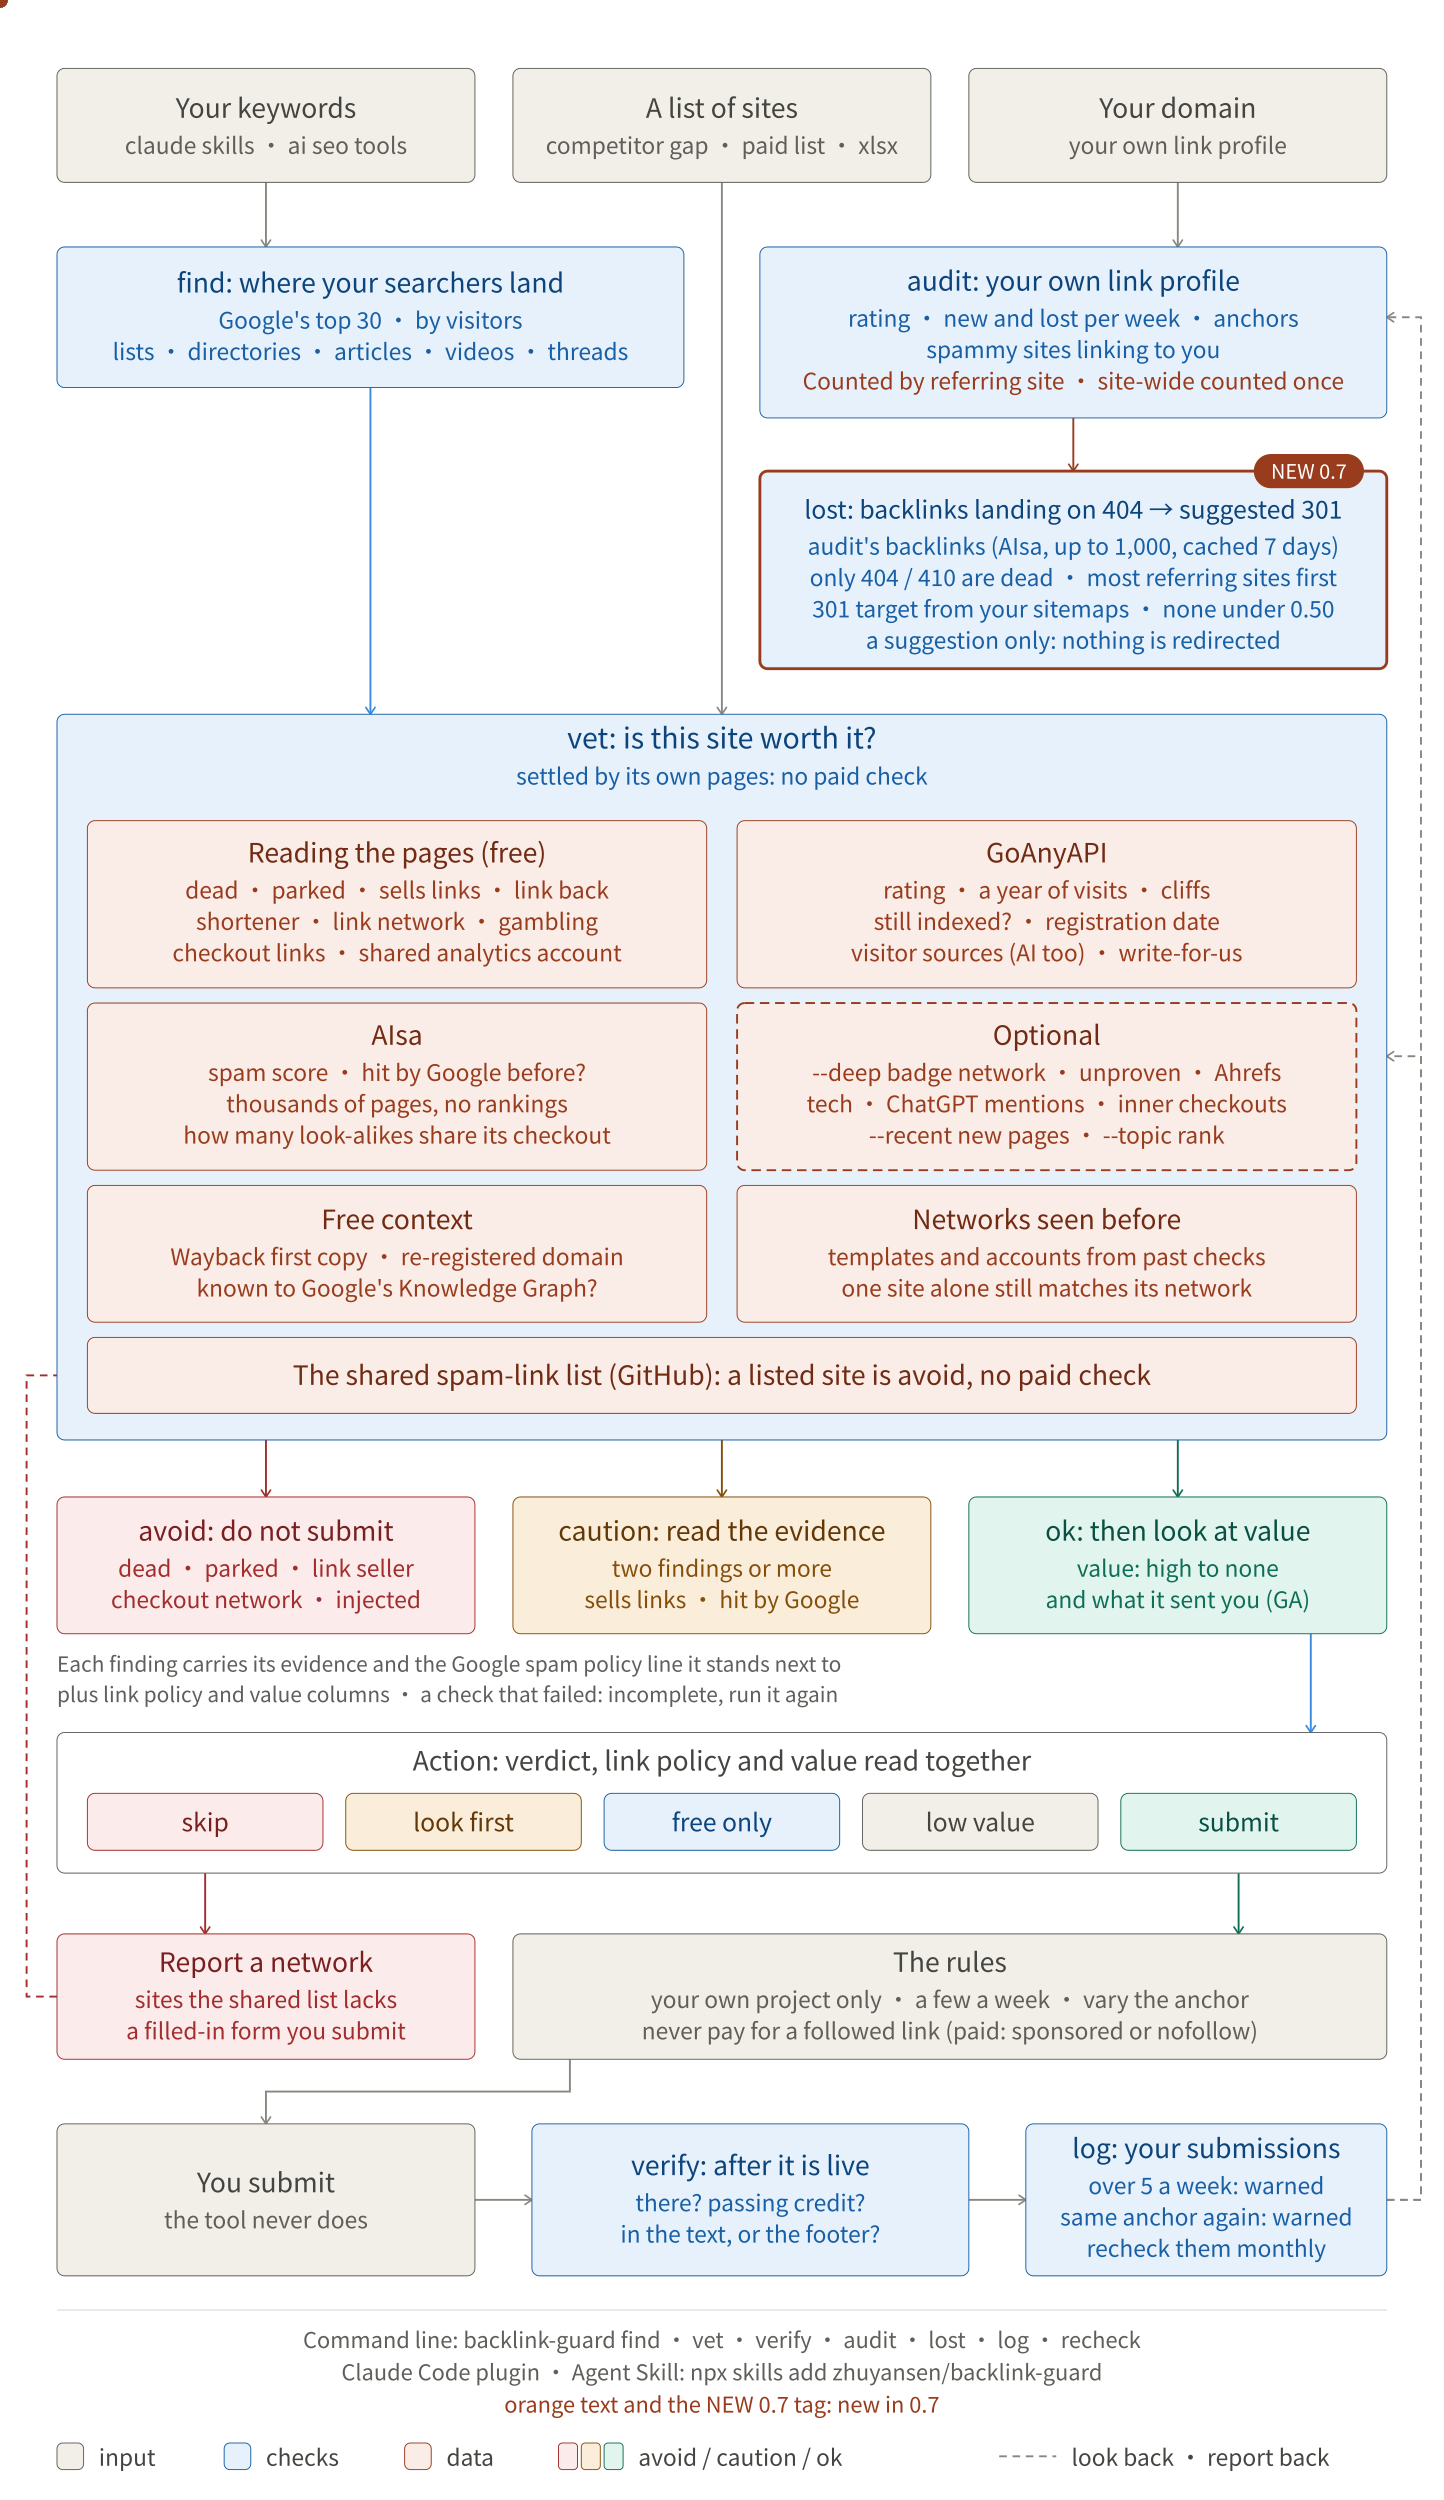
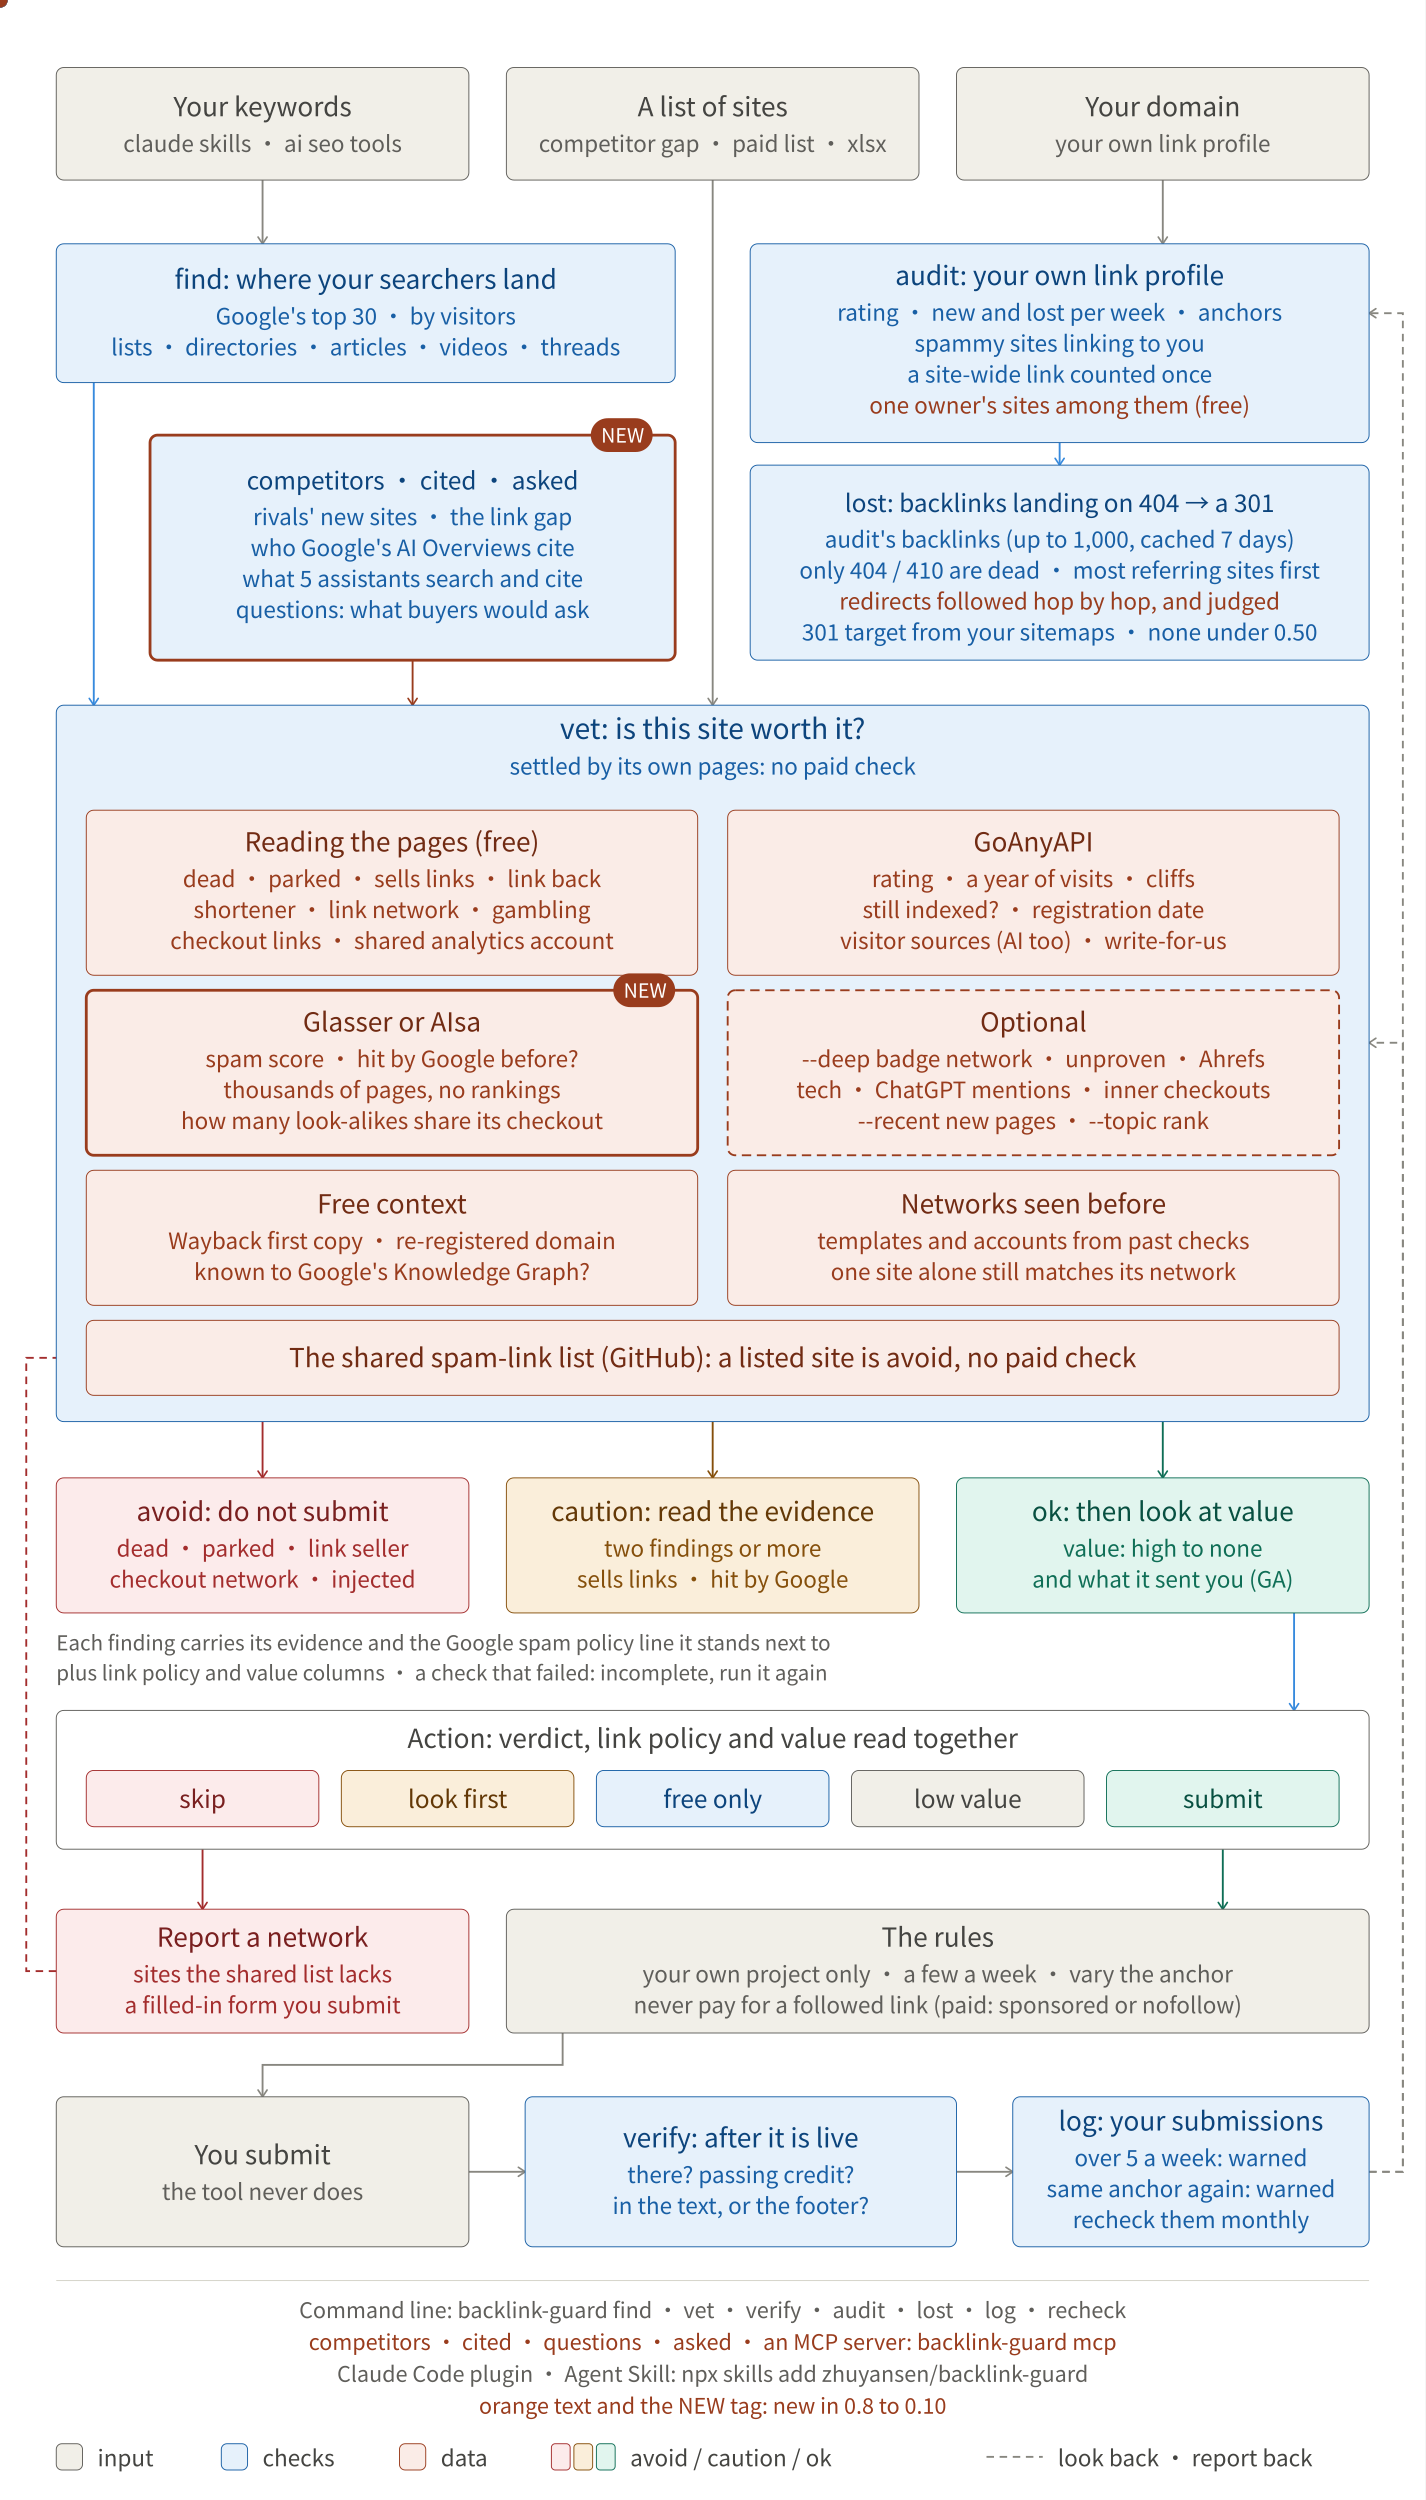
- <svg xmlns="http://www.w3.org/2000/svg" width="1520" height="2632" viewBox="0 0 760 1316" font-family="Hiragino Sans GB, PingFang SC, Noto Sans CJK SC, sans-serif">
+ <svg xmlns="http://www.w3.org/2000/svg" width="1520" height="2666" viewBox="0 0 760 1333" font-family="Hiragino Sans GB, PingFang SC, Noto Sans CJK SC, sans-serif">
  <defs>
    <marker id="arrow" viewBox="0 0 10 10" refX="8" refY="5" markerWidth="6" markerHeight="6" orient="auto-start-reverse">
      <path d="M2 1L8 5L2 9" fill="none" stroke="context-stroke" stroke-width="1.5" stroke-linecap="round" stroke-linejoin="round" />
    </marker>
  </defs>
-   <rect width="760" height="1316" fill="#FFFFFF" />
+   <rect width="760" height="1333" fill="#FFFFFF" />
  <path id="k" d="M140 96 L140 130" fill="none" stroke="#888780" stroke-width="1" marker-end="url(#arrow)" />
  <path id="l" d="M380 96 L380 376" fill="none" stroke="#888780" stroke-width="1" marker-end="url(#arrow)" />
  <path id="d" d="M620 96 L620 130" fill="none" stroke="#888780" stroke-width="1" marker-end="url(#arrow)" />
-   <path id="f" d="M195 204 L195 376" fill="none" stroke="#378ADD" stroke-width="1" marker-end="url(#arrow)" />
+   <path id="f" d="M50 204 L50 376" fill="none" stroke="#378ADD" stroke-width="1" marker-end="url(#arrow)" />
  <path id="v1" d="M140 758 L140 788" fill="none" stroke="#A32D2D" stroke-width="1" marker-end="url(#arrow)" />
  <path id="v2" d="M380 758 L380 788" fill="none" stroke="#854F0B" stroke-width="1" marker-end="url(#arrow)" />
  <path id="v3" d="M620 758 L620 788" fill="none" stroke="#0F6E56" stroke-width="1" marker-end="url(#arrow)" />
  <path id="a" d="M690 860 L690 912" fill="none" stroke="#378ADD" stroke-width="1" marker-end="url(#arrow)" />
  <path id="x" d="M108 986 L108 1018" fill="none" stroke="#A32D2D" stroke-width="1" marker-end="url(#arrow)" />
  <path id="r" d="M652 986 L652 1018" fill="none" stroke="#0F6E56" stroke-width="1" marker-end="url(#arrow)" />
  <path id="s" d="M300 1084 L300 1101 L140 1101 L140 1118" fill="none" stroke="#888780" stroke-width="1" marker-end="url(#arrow)" />
  <path id="t" d="M250 1158 L280 1158" fill="none" stroke="#888780" stroke-width="1" marker-end="url(#arrow)" />
  <path id="u" d="M510 1158 L540 1158" fill="none" stroke="#888780" stroke-width="1" marker-end="url(#arrow)" />
  <path id="loop" d="M730 1158 L748 1158 L748 167 L730 167" fill="none" stroke="#888780" stroke-width="1" stroke-dasharray="4 3" marker-end="url(#arrow)" />
  <path id="loop2" d="M730 1158 L748 1158 L748 556 L730 556" fill="none" stroke="#888780" stroke-width="1" stroke-dasharray="4 3" marker-end="url(#arrow)" />
  <path id="rep" d="M30 1051 L14 1051 L14 724 L46 724" fill="none" stroke="#A32D2D" stroke-width="1" stroke-dasharray="4 3" marker-end="url(#arrow)" />
-   <path id="lo" d="M565 220 L565 248" fill="none" stroke="#993C1D" stroke-width="1" marker-end="url(#arrow)" />
+   <path id="lo" d="M565 236 L565 248" fill="none" stroke="#378ADD" stroke-width="1" marker-end="url(#arrow)" />
+   <path id="rv" d="M220 352 L220 376" fill="none" stroke="#993C1D" stroke-width="1" marker-end="url(#arrow)" />
  <g font-size="14" text-anchor="middle">
    <rect x="30" y="36" width="220" height="60" rx="4" fill="#F1EFE8" stroke="#5F5E5A" stroke-width="0.5" />
    <text x="140.0" y="62.0" fill="#444441" font-weight="500" font-size="14">Your keywords</text>
    <text x="140.0" y="81.0" fill="#5F5E5A" font-size="12">claude skills · ai seo tools</text>
    <rect x="270" y="36" width="220" height="60" rx="4" fill="#F1EFE8" stroke="#5F5E5A" stroke-width="0.5" />
    <text x="380.0" y="62.0" fill="#444441" font-weight="500" font-size="14">A list of sites</text>
    <text x="380.0" y="81.0" fill="#5F5E5A" font-size="12">competitor gap · paid list · xlsx</text>
    <rect x="510" y="36" width="220" height="60" rx="4" fill="#F1EFE8" stroke="#5F5E5A" stroke-width="0.5" />
    <text x="620.0" y="62.0" fill="#444441" font-weight="500" font-size="14">Your domain</text>
    <text x="620.0" y="81.0" fill="#5F5E5A" font-size="12">your own link profile</text>
    <rect x="30" y="130" width="330" height="74" rx="4" fill="#E6F1FB" stroke="#185FA5" stroke-width="0.5" />
    <text x="195.0" y="154.0" fill="#0C447C" font-weight="500" font-size="14">find: where your searchers land</text>
    <text x="195.0" y="173.0" fill="#185FA5" font-size="12">Google's top 30 · by visitors</text>
    <text x="195.0" y="189.5" fill="#185FA5" font-size="12">lists · directories · articles · videos · threads</text>
-     <rect x="400" y="130" width="330" height="90" rx="4" fill="#E6F1FB" stroke="#185FA5" stroke-width="0.5" />
-     <text x="565.0" y="153.0" fill="#0C447C" font-weight="500" font-size="14">audit: your own link profile</text>
-     <text x="565.0" y="172.0" fill="#185FA5" font-size="12">rating · new and lost per week · anchors</text>
-     <text x="565.0" y="188.5" fill="#185FA5" font-size="12">spammy sites linking to you</text>
-     <text x="565.0" y="205.0" fill="#993C1D" font-weight="500" font-size="12">Counted by referring site · site-wide counted once</text>
-     <rect x="400" y="248" width="330" height="104" rx="4" fill="#E6F1FB" stroke="#993C1D" stroke-width="1.5" />
-     <text x="565.0" y="273.0" fill="#0C447C" font-weight="500" font-size="13">lost: backlinks landing on 404 → suggested 301</text>
-     <text x="565.0" y="292.0" fill="#185FA5" font-size="12">audit's backlinks (AIsa, up to 1,000, cached 7 days)</text>
+     <rect x="400" y="130" width="330" height="106" rx="4" fill="#E6F1FB" stroke="#185FA5" stroke-width="0.5" />
+     <text x="565.0" y="152.0" fill="#0C447C" font-weight="500" font-size="14">audit: your own link profile</text>
+     <text x="565.0" y="171.0" fill="#185FA5" font-size="12">rating · new and lost per week · anchors</text>
+     <text x="565.0" y="187.5" fill="#185FA5" font-size="12">spammy sites linking to you</text>
+     <text x="565.0" y="204.0" fill="#185FA5" font-size="12">a site-wide link counted once</text>
+     <text x="565.0" y="220.5" fill="#993C1D" font-weight="500" font-size="12">one owner's sites among them (free)</text>
+     <rect x="80" y="232" width="280" height="120" rx="4" fill="#E6F1FB" stroke="#993C1D" stroke-width="1.5" />
+     <text x="220.0" y="261.0" fill="#0C447C" font-weight="500" font-size="13">competitors · cited · asked</text>
+     <text x="220.0" y="280.0" fill="#185FA5" font-size="12">rivals' new sites · the link gap</text>
+     <text x="220.0" y="296.5" fill="#185FA5" font-size="12">who Google's AI Overviews cite</text>
+     <text x="220.0" y="313.0" fill="#185FA5" font-size="12">what 5 assistants search and cite</text>
+     <text x="220.0" y="329.5" fill="#185FA5" font-size="12">questions: what buyers would ask</text>
+     <rect x="315" y="223" width="33" height="18" rx="9" fill="#993C1D" />
+     <text x="332" y="236" fill="#FFFFFF" font-weight="500" font-size="10.5">NEW</text>
+     <rect x="400" y="248" width="330" height="104" rx="4" fill="#E6F1FB" stroke="#185FA5" stroke-width="0.5" />
+     <text x="565.0" y="273.0" fill="#0C447C" font-weight="500" font-size="13">lost: backlinks landing on 404 → a 301</text>
+     <text x="565.0" y="292.0" fill="#185FA5" font-size="12">audit's backlinks (up to 1,000, cached 7 days)</text>
    <text x="565.0" y="308.5" fill="#185FA5" font-size="12">only 404 / 410 are dead · most referring sites first</text>
-     <text x="565.0" y="325.0" fill="#185FA5" font-size="12">301 target from your sitemaps · none under 0.50</text>
-     <text x="565.0" y="341.5" fill="#185FA5" font-size="12">a suggestion only: nothing is redirected</text>
-     <rect x="660" y="239" width="58" height="18" rx="9" fill="#993C1D" />
-     <text x="689" y="252" fill="#FFFFFF" font-weight="500" font-size="10.5">NEW 0.7</text>
+     <text x="565.0" y="325.0" fill="#993C1D" font-weight="500" font-size="12">redirects followed hop by hop, and judged</text>
+     <text x="565.0" y="341.5" fill="#185FA5" font-size="12">301 target from your sitemaps · none under 0.50</text>
    <rect x="30" y="376" width="700" height="382" rx="4" fill="#E6F1FB" stroke="#185FA5" stroke-width="0.5" />
    <text x="380.0" y="394.0" fill="#0C447C" font-weight="500" font-size="15">vet: is this site worth it?</text>
    <text x="380.0" y="413.0" fill="#185FA5" font-size="12">settled by its own pages: no paid check</text>
    <rect x="46" y="432" width="326" height="88" rx="4" fill="#FAECE7" stroke="#993C1D" stroke-width="0.5" />
    <text x="209.0" y="454.0" fill="#712B13" font-weight="500" font-size="14">Reading the pages (free)</text>
    <text x="209.0" y="473.0" fill="#993C1D" font-size="12">dead · parked · sells links · link back</text>
    <text x="209.0" y="489.5" fill="#993C1D" font-size="12">shortener · link network · gambling</text>
    <text x="209.0" y="506.0" fill="#993C1D" font-size="12">checkout links · shared analytics account</text>
    <rect x="388" y="432" width="326" height="88" rx="4" fill="#FAECE7" stroke="#993C1D" stroke-width="0.5" />
    <text x="551.0" y="454.0" fill="#712B13" font-weight="500" font-size="14">GoAnyAPI</text>
    <text x="551.0" y="473.0" fill="#993C1D" font-size="12">rating · a year of visits · cliffs</text>
    <text x="551.0" y="489.5" fill="#993C1D" font-size="12">still indexed? · registration date</text>
    <text x="551.0" y="506.0" fill="#993C1D" font-size="12">visitor sources (AI too) · write-for-us</text>
-     <rect x="46" y="528" width="326" height="88" rx="4" fill="#FAECE7" stroke="#993C1D" stroke-width="0.5" />
-     <text x="209.0" y="550.0" fill="#712B13" font-weight="500" font-size="14">AIsa</text>
+     <rect x="46" y="528" width="326" height="88" rx="4" fill="#FAECE7" stroke="#993C1D" stroke-width="1.5" />
+     <text x="209.0" y="550.0" fill="#712B13" font-weight="500" font-size="14">Glasser or AIsa</text>
    <text x="209.0" y="569.0" fill="#993C1D" font-size="12">spam score · hit by Google before?</text>
    <text x="209.0" y="585.5" fill="#993C1D" font-size="12">thousands of pages, no rankings</text>
    <text x="209.0" y="602.0" fill="#993C1D" font-size="12">how many look-alikes share its checkout</text>
+     <rect x="327" y="519" width="33" height="18" rx="9" fill="#993C1D" />
+     <text x="344" y="532" fill="#FFFFFF" font-weight="500" font-size="10.5">NEW</text>
    <rect x="388" y="528" width="326" height="88" rx="4" fill="#FAECE7" stroke="#993C1D" stroke-width="1" stroke-dasharray="5 3" />
    <text x="551.0" y="550.0" fill="#712B13" font-weight="500" font-size="14">Optional</text>
    <text x="551.0" y="569.0" fill="#993C1D" font-size="12">--deep badge network · unproven · Ahrefs</text>
    <text x="551.0" y="585.5" fill="#993C1D" font-size="12">tech · ChatGPT mentions · inner checkouts</text>
    <text x="551.0" y="602.0" fill="#993C1D" font-size="12">--recent new pages · --topic rank</text>
    <rect x="46" y="624" width="326" height="72" rx="4" fill="#FAECE7" stroke="#993C1D" stroke-width="0.5" />
    <text x="209.0" y="647.0" fill="#712B13" font-weight="500" font-size="14">Free context</text>
    <text x="209.0" y="666.0" fill="#993C1D" font-size="12">Wayback first copy · re-registered domain</text>
    <text x="209.0" y="682.5" fill="#993C1D" font-size="12">known to Google's Knowledge Graph?</text>
    <rect x="388" y="624" width="326" height="72" rx="4" fill="#FAECE7" stroke="#993C1D" stroke-width="0.5" />
    <text x="551.0" y="647.0" fill="#712B13" font-weight="500" font-size="14">Networks seen before</text>
    <text x="551.0" y="666.0" fill="#993C1D" font-size="12">templates and accounts from past checks</text>
    <text x="551.0" y="682.5" fill="#993C1D" font-size="12">one site alone still matches its network</text>
    <rect x="46" y="704" width="668" height="40" rx="4" fill="#FAECE7" stroke="#993C1D" stroke-width="0.5" />
    <text x="380.0" y="729.0" fill="#712B13" font-weight="500" font-size="14">The shared spam-link list (GitHub): a listed site is avoid, no paid check</text>
    <rect x="30" y="788" width="220" height="72" rx="4" fill="#FCEBEB" stroke="#A32D2D" stroke-width="0.5" />
    <text x="140.0" y="811.0" fill="#791F1F" font-weight="500" font-size="14">avoid: do not submit</text>
    <text x="140.0" y="830.0" fill="#A32D2D" font-size="12">dead · parked · link seller</text>
    <text x="140.0" y="846.5" fill="#A32D2D" font-size="12">checkout network · injected</text>
    <rect x="270" y="788" width="220" height="72" rx="4" fill="#FAEEDA" stroke="#854F0B" stroke-width="0.5" />
    <text x="380.0" y="811.0" fill="#633806" font-weight="500" font-size="14">caution: read the evidence</text>
    <text x="380.0" y="830.0" fill="#854F0B" font-size="12">two findings or more</text>
    <text x="380.0" y="846.5" fill="#854F0B" font-size="12">sells links · hit by Google</text>
    <rect x="510" y="788" width="220" height="72" rx="4" fill="#E1F5EE" stroke="#0F6E56" stroke-width="0.5" />
    <text x="620.0" y="811.0" fill="#085041" font-weight="500" font-size="14">ok: then look at value</text>
    <text x="620.0" y="830.0" fill="#0F6E56" font-size="12">value: high to none</text>
    <text x="620.0" y="846.5" fill="#0F6E56" font-size="12">and what it sent you (GA)</text>
    <rect x="30" y="912" width="700" height="74" rx="4" fill="#FFFFFF" stroke="#5F5E5A" stroke-width="0.5" />
    <text x="380.0" y="932" fill="#444441" font-weight="500" font-size="14">Action: verdict, link policy and value read together</text>
    <rect x="46" y="944" width="124" height="30" rx="4" fill="#FCEBEB" stroke="#A32D2D" stroke-width="0.5" />
    <text x="108" y="964" fill="#791F1F" font-weight="500" font-size="13">skip</text>
    <rect x="182" y="944" width="124" height="30" rx="4" fill="#FAEEDA" stroke="#854F0B" stroke-width="0.5" />
    <text x="244" y="964" fill="#633806" font-weight="500" font-size="13">look first</text>
    <rect x="318" y="944" width="124" height="30" rx="4" fill="#E6F1FB" stroke="#185FA5" stroke-width="0.5" />
    <text x="380" y="964" fill="#0C447C" font-weight="500" font-size="13">free only</text>
    <rect x="454" y="944" width="124" height="30" rx="4" fill="#F1EFE8" stroke="#5F5E5A" stroke-width="0.5" />
    <text x="516" y="964" fill="#444441" font-weight="500" font-size="13">low value</text>
    <rect x="590" y="944" width="124" height="30" rx="4" fill="#E1F5EE" stroke="#0F6E56" stroke-width="0.5" />
    <text x="652" y="964" fill="#085041" font-weight="500" font-size="13">submit</text>
    <rect x="30" y="1018" width="220" height="66" rx="4" fill="#FCEBEB" stroke="#A32D2D" stroke-width="0.5" />
    <text x="140.0" y="1038.0" fill="#791F1F" font-weight="500" font-size="14">Report a network</text>
    <text x="140.0" y="1057.0" fill="#A32D2D" font-size="12">sites the shared list lacks</text>
    <text x="140.0" y="1073.5" fill="#A32D2D" font-size="12">a filled-in form you submit</text>
    <rect x="270" y="1018" width="460" height="66" rx="4" fill="#F1EFE8" stroke="#5F5E5A" stroke-width="0.5" />
    <text x="500.0" y="1038.0" fill="#444441" font-weight="500" font-size="14">The rules</text>
    <text x="500.0" y="1057.0" fill="#5F5E5A" font-size="12">your own project only · a few a week · vary the anchor</text>
    <text x="500.0" y="1073.5" fill="#5F5E5A" font-size="12">never pay for a followed link (paid: sponsored or nofollow)</text>
    <rect x="30" y="1118" width="220" height="80" rx="4" fill="#F1EFE8" stroke="#5F5E5A" stroke-width="0.5" />
    <text x="140.0" y="1154.0" fill="#444441" font-weight="500" font-size="14">You submit</text>
    <text x="140.0" y="1173.0" fill="#5F5E5A" font-size="12">the tool never does</text>
    <rect x="280" y="1118" width="230" height="80" rx="4" fill="#E6F1FB" stroke="#185FA5" stroke-width="0.5" />
    <text x="395.0" y="1145.0" fill="#0C447C" font-weight="500" font-size="14">verify: after it is live</text>
    <text x="395.0" y="1164.0" fill="#185FA5" font-size="12">there? passing credit?</text>
    <text x="395.0" y="1180.5" fill="#185FA5" font-size="12">in the text, or the footer?</text>
    <rect x="540" y="1118" width="190" height="80" rx="4" fill="#E6F1FB" stroke="#185FA5" stroke-width="0.5" />
    <text x="635.0" y="1136.0" fill="#0C447C" font-weight="500" font-size="14">log: your submissions</text>
    <text x="635.0" y="1155.0" fill="#185FA5" font-size="12">over 5 a week: warned</text>
    <text x="635.0" y="1171.5" fill="#185FA5" font-size="12">same anchor again: warned</text>
    <text x="635.0" y="1188.0" fill="#185FA5" font-size="12">recheck them monthly</text>
  </g>
  <text x="30" y="880" font-size="11" fill="#5F5E5A">Each finding carries its evidence and the Google spam policy line it stands next to</text>
  <text x="30" y="896" font-size="11" fill="#5F5E5A">plus link policy and value columns · a check that failed: incomplete, run it again</text>
  <path d="M30 1216 H730" stroke="#D3D1C7" stroke-width="0.5" fill="none" />
  <text x="380" y="1236" text-anchor="middle" font-size="11.5" fill="#5F5E5A">Command line: backlink-guard  find · vet · verify · audit · lost · log · recheck</text>
-   <text x="380" y="1253" text-anchor="middle" font-size="11.5" fill="#5F5E5A">Claude Code plugin · Agent Skill: npx skills add zhuyansen/backlink-guard</text>
-   <text x="380" y="1270" text-anchor="middle" font-size="11.5" fill="#993C1D">orange text and the NEW 0.7 tag: new in 0.7</text>
-   <rect x="30" y="1286" width="14" height="14" rx="3" fill="#F1EFE8" stroke="#5F5E5A" stroke-width="0.5" />
-   <text x="52" y="1298" font-size="12" fill="#444441">input</text>
-   <rect x="118" y="1286" width="14" height="14" rx="3" fill="#E6F1FB" stroke="#185FA5" stroke-width="0.5" />
-   <text x="140" y="1298" font-size="12" fill="#444441">checks</text>
-   <rect x="213" y="1286" width="14" height="14" rx="3" fill="#FAECE7" stroke="#993C1D" stroke-width="0.5" />
-   <text x="235" y="1298" font-size="12" fill="#444441">data</text>
-   <rect x="294" y="1286" width="10" height="14" rx="2" fill="#FCEBEB" stroke="#A32D2D" stroke-width="0.5" />
-   <rect x="306" y="1286" width="10" height="14" rx="2" fill="#FAEEDA" stroke="#854F0B" stroke-width="0.5" />
-   <rect x="318" y="1286" width="10" height="14" rx="2" fill="#E1F5EE" stroke="#0F6E56" stroke-width="0.5" />
-   <text x="336" y="1298" font-size="12" fill="#444441">avoid / caution / ok</text>
-   <path d="M526 1293 H556" stroke="#888780" stroke-width="1" stroke-dasharray="4 3" fill="none" />
-   <text x="564" y="1298" font-size="12" fill="#444441">look back · report back</text>
+   <text x="380" y="1253" text-anchor="middle" font-size="11.5" fill="#993C1D">competitors · cited · questions · asked · an MCP server: backlink-guard mcp</text>
+   <text x="380" y="1270" text-anchor="middle" font-size="11.5" fill="#5F5E5A">Claude Code plugin · Agent Skill: npx skills add zhuyansen/backlink-guard</text>
+   <text x="380" y="1287" text-anchor="middle" font-size="11.5" fill="#993C1D">orange text and the NEW tag: new in 0.8 to 0.10</text>
+   <rect x="30" y="1303" width="14" height="14" rx="3" fill="#F1EFE8" stroke="#5F5E5A" stroke-width="0.5" />
+   <text x="52" y="1315" font-size="12" fill="#444441">input</text>
+   <rect x="118" y="1303" width="14" height="14" rx="3" fill="#E6F1FB" stroke="#185FA5" stroke-width="0.5" />
+   <text x="140" y="1315" font-size="12" fill="#444441">checks</text>
+   <rect x="213" y="1303" width="14" height="14" rx="3" fill="#FAECE7" stroke="#993C1D" stroke-width="0.5" />
+   <text x="235" y="1315" font-size="12" fill="#444441">data</text>
+   <rect x="294" y="1303" width="10" height="14" rx="2" fill="#FCEBEB" stroke="#A32D2D" stroke-width="0.5" />
+   <rect x="306" y="1303" width="10" height="14" rx="2" fill="#FAEEDA" stroke="#854F0B" stroke-width="0.5" />
+   <rect x="318" y="1303" width="10" height="14" rx="2" fill="#E1F5EE" stroke="#0F6E56" stroke-width="0.5" />
+   <text x="336" y="1315" font-size="12" fill="#444441">avoid / caution / ok</text>
+   <path d="M526 1310 H556" stroke="#888780" stroke-width="1" stroke-dasharray="4 3" fill="none" />
+   <text x="564" y="1315" font-size="12" fill="#444441">look back · report back</text>
  <circle r="4" fill="#888780">
    <animateMotion dur="1.0s" repeatCount="indefinite" begin="0.0s">
      <mpath href="#k" />
    </animateMotion>
  </circle>
  <circle r="4" fill="#888780">
    <animateMotion dur="2.0s" repeatCount="indefinite" begin="0.4s">
      <mpath href="#l" />
    </animateMotion>
  </circle>
  <circle r="4" fill="#888780">
    <animateMotion dur="1.0s" repeatCount="indefinite" begin="0.2s">
      <mpath href="#d" />
    </animateMotion>
  </circle>
  <circle r="4" fill="#378ADD">
    <animateMotion dur="1.0s" repeatCount="indefinite" begin="0.6s">
      <mpath href="#f" />
    </animateMotion>
  </circle>
  <circle r="4" fill="#A32D2D">
    <animateMotion dur="1.0s" repeatCount="indefinite" begin="0.0s">
      <mpath href="#v1" />
    </animateMotion>
  </circle>
  <circle r="4" fill="#854F0B">
    <animateMotion dur="1.0s" repeatCount="indefinite" begin="0.3s">
      <mpath href="#v2" />
    </animateMotion>
  </circle>
  <circle r="4" fill="#0F6E56">
    <animateMotion dur="1.0s" repeatCount="indefinite" begin="0.6s">
      <mpath href="#v3" />
    </animateMotion>
  </circle>
  <circle r="4" fill="#378ADD">
    <animateMotion dur="1.0s" repeatCount="indefinite" begin="0.2s">
      <mpath href="#a" />
    </animateMotion>
  </circle>
  <circle r="4" fill="#A32D2D">
    <animateMotion dur="1.0s" repeatCount="indefinite" begin="0.5s">
      <mpath href="#x" />
    </animateMotion>
  </circle>
  <circle r="4" fill="#0F6E56">
    <animateMotion dur="1.0s" repeatCount="indefinite" begin="0.0s">
      <mpath href="#r" />
    </animateMotion>
  </circle>
  <circle r="4" fill="#888780">
    <animateMotion dur="1.0s" repeatCount="indefinite" begin="0.5s">
      <mpath href="#s" />
    </animateMotion>
  </circle>
  <circle r="4" fill="#888780">
    <animateMotion dur="0.8s" repeatCount="indefinite" begin="0.0s">
      <mpath href="#t" />
    </animateMotion>
  </circle>
  <circle r="4" fill="#888780">
    <animateMotion dur="0.8s" repeatCount="indefinite" begin="0.4s">
      <mpath href="#u" />
    </animateMotion>
  </circle>
  <circle r="4" fill="#888780">
    <animateMotion dur="4.0s" repeatCount="indefinite" begin="0.0s">
      <mpath href="#loop" />
    </animateMotion>
  </circle>
  <circle r="4" fill="#888780">
    <animateMotion dur="4.0s" repeatCount="indefinite" begin="2.0s">
      <mpath href="#loop2" />
    </animateMotion>
  </circle>
  <circle r="4" fill="#A32D2D">
    <animateMotion dur="4.0s" repeatCount="indefinite" begin="1.0s">
      <mpath href="#rep" />
    </animateMotion>
  </circle>
-   <circle r="4" fill="#993C1D">
+   <circle r="4" fill="#378ADD">
    <animateMotion dur="1.0s" repeatCount="indefinite" begin="0.3s">
      <mpath href="#lo" />
    </animateMotion>
  </circle>
+   <circle r="4" fill="#993C1D">
+     <animateMotion dur="1.0s" repeatCount="indefinite" begin="0.4s">
+       <mpath href="#rv" />
+     </animateMotion>
+   </circle>
</svg>
